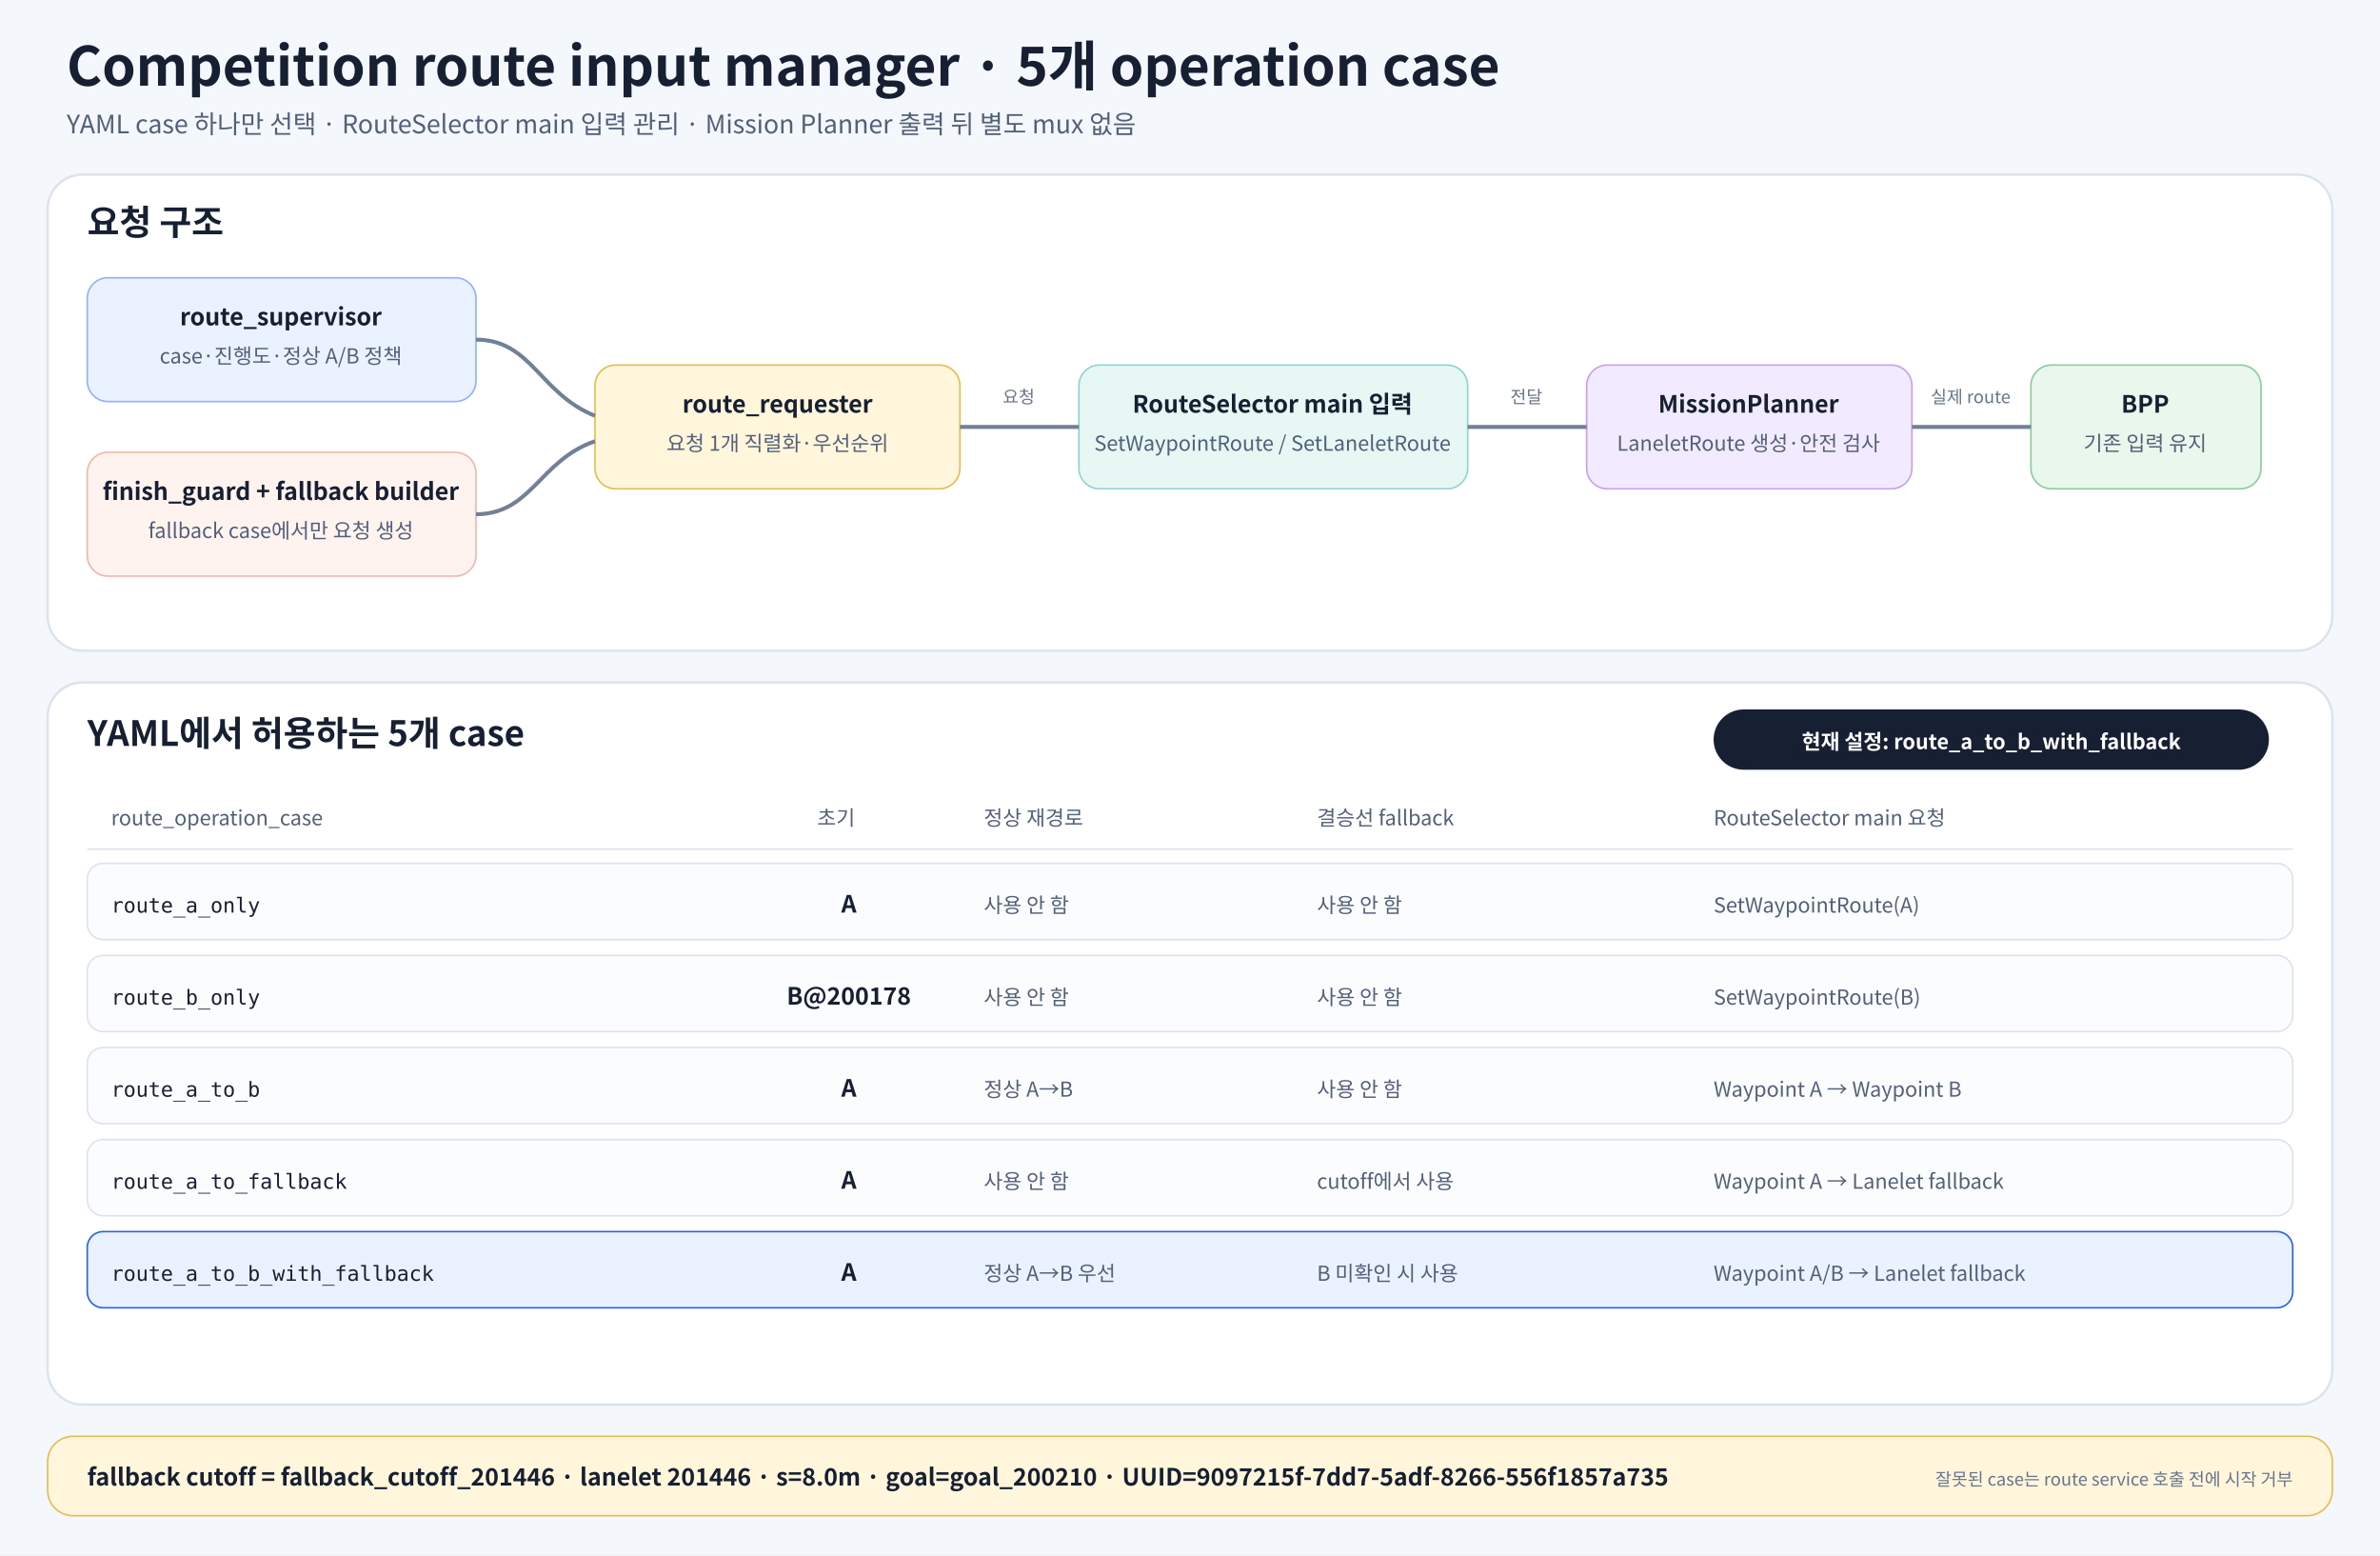
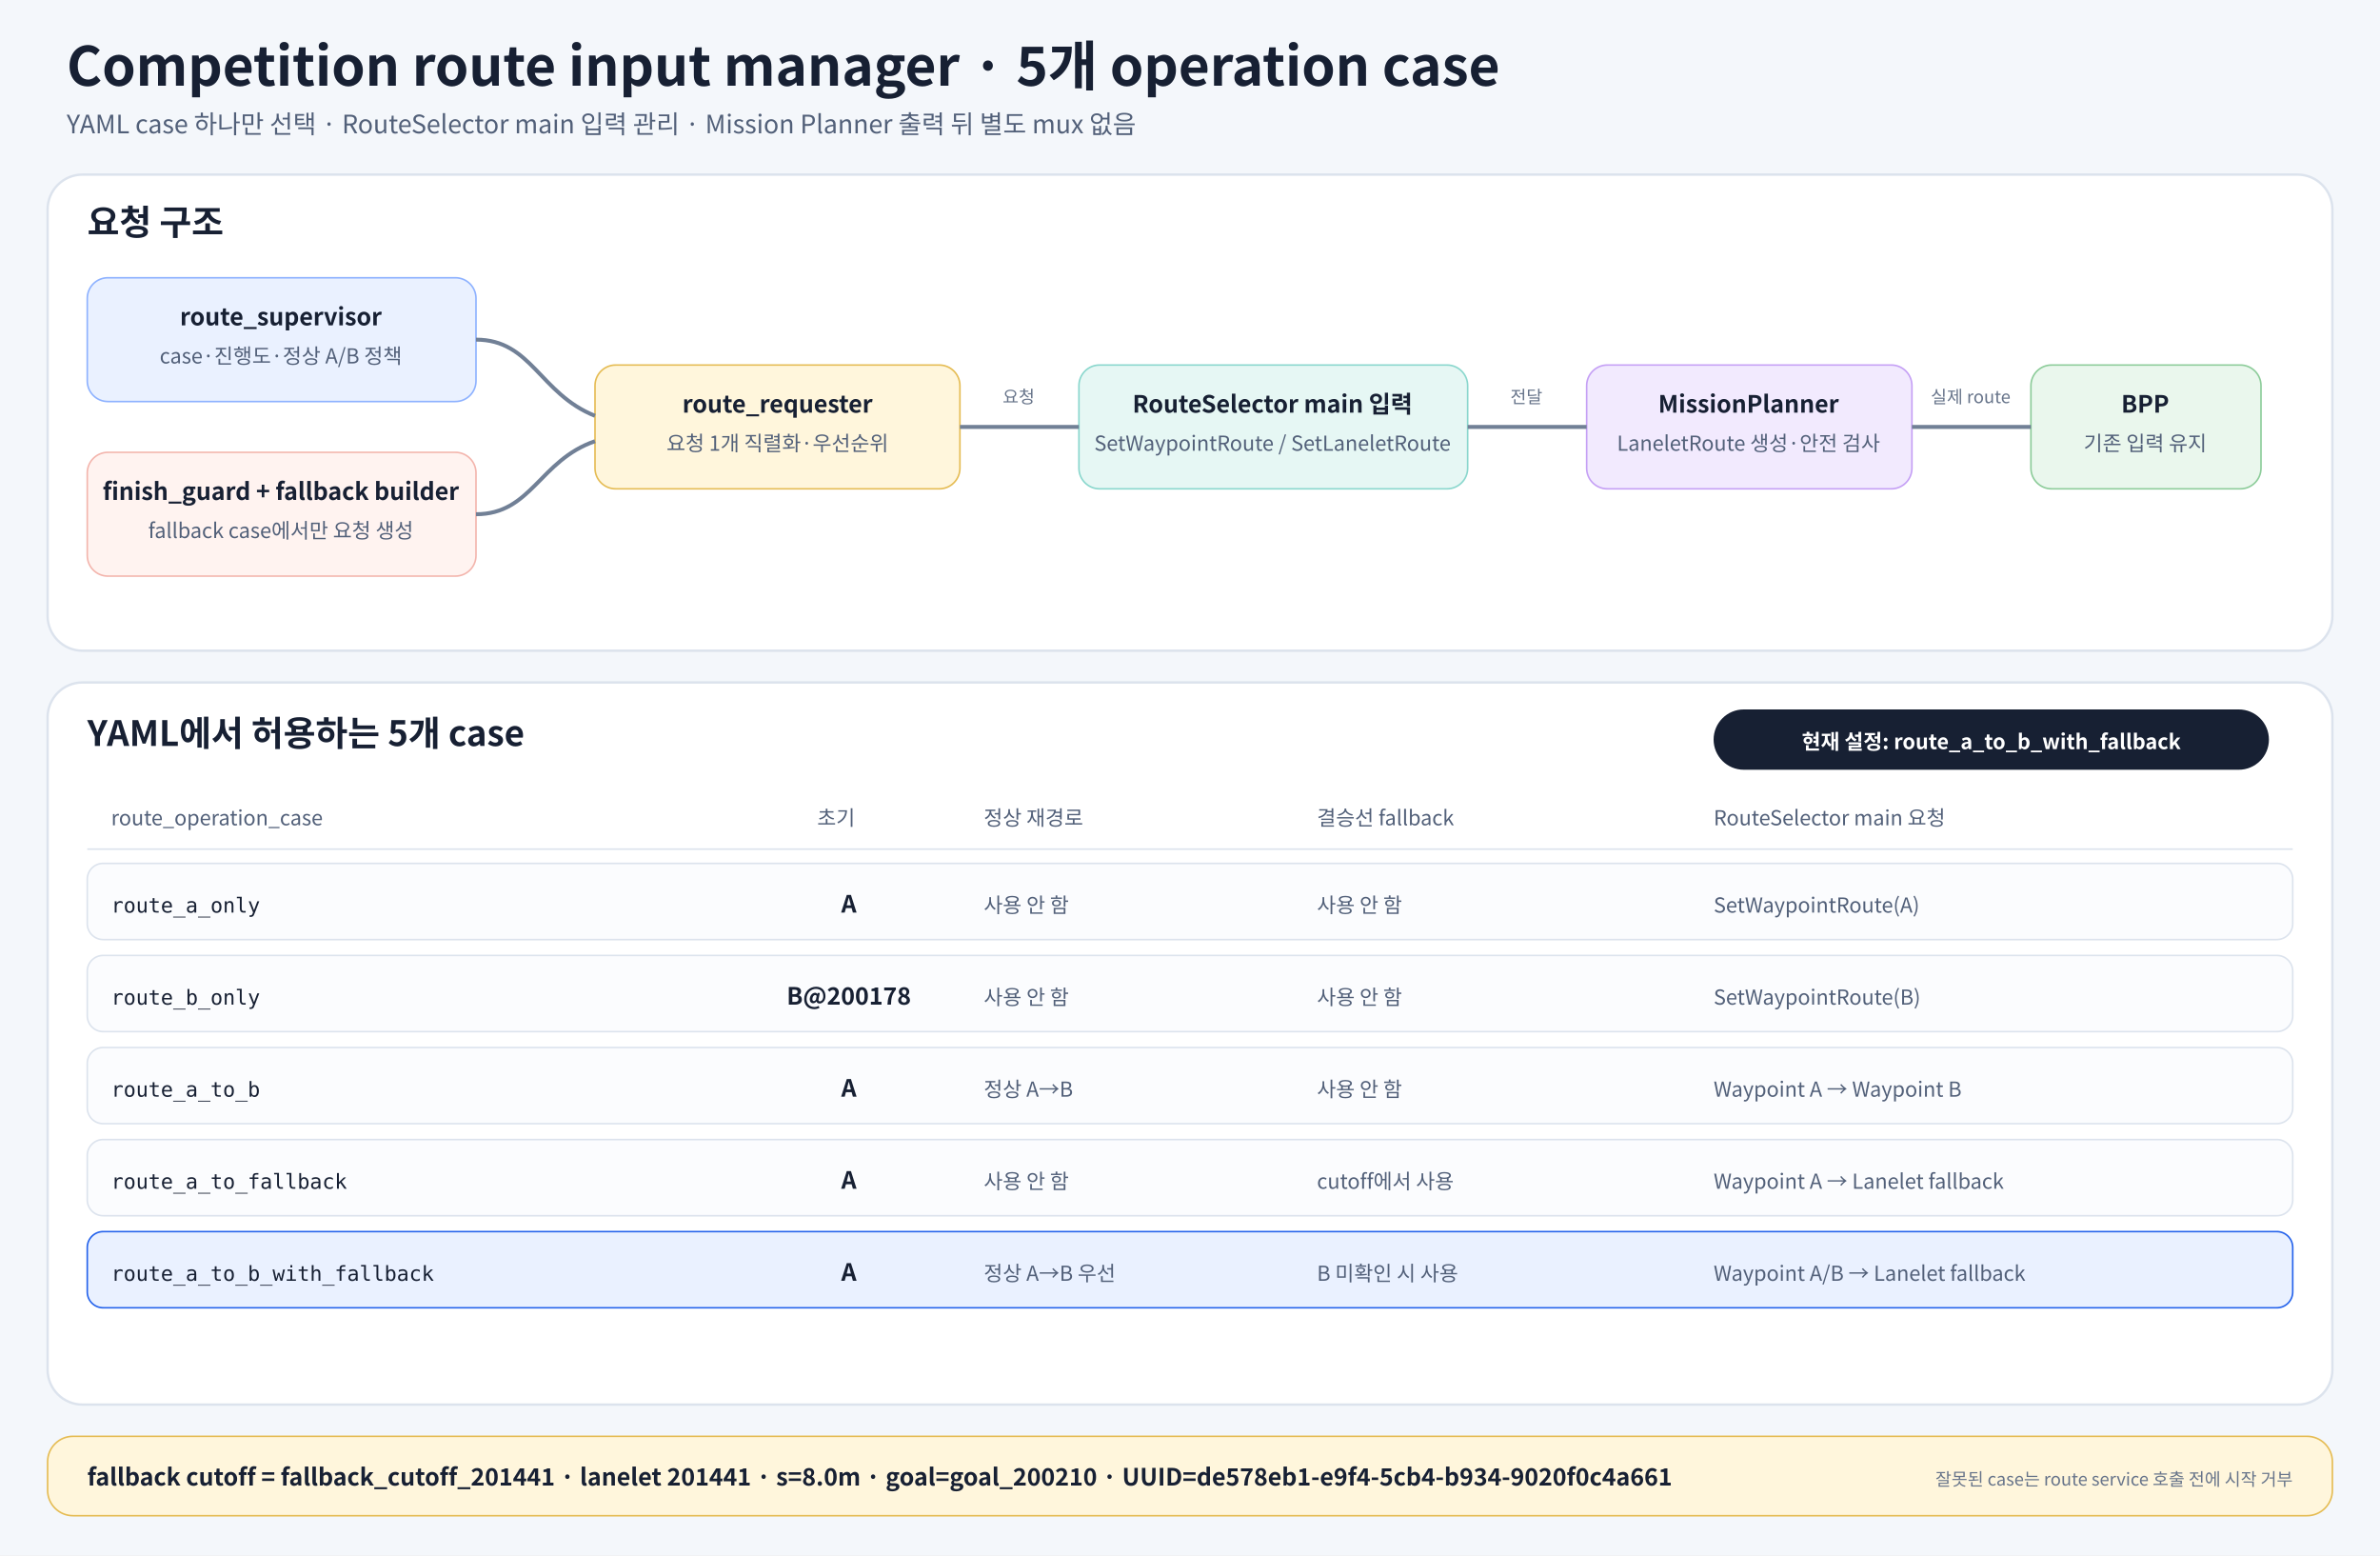
<svg xmlns="http://www.w3.org/2000/svg" width="1500" height="980" viewBox="0 0 1500 980" role="img" aria-labelledby="title desc">
  <defs>
    <style>
text { font-family: 'Noto Sans CJK KR', 'Noto Sans KR', sans-serif; fill: #172033; }
.title { font-size: 34px; font-weight: 700; } .subtitle { font-size: 16px; fill: #526079; }
.panel-title { font-size: 22px; font-weight: 700; } .label { font-size: 15px; font-weight: 650; }
.small { font-size: 13px; fill: #526079; } .tiny { font-size: 11px; fill: #67748a; }
.mono { font-family: "DejaVu Sans Mono", monospace; font-size: 13px; }
.card { fill: #fff; stroke: #dce3ed; stroke-width: 1.5; }
</style>
  </defs>
  <rect width="1500" height="980" fill="#f4f7fb" />
  <text x="42" y="54" class="title">Competition route input manager · 5개 operation case</text>
  <text x="42" y="84" class="subtitle">YAML case 하나만 선택 · RouteSelector main 입력 관리 · Mission Planner 출력 뒤 별도 mux 없음</text>
  <rect x="30" y="110" width="1440" height="300" rx="22" class="card" />
  <text x="55" y="148" class="panel-title">요청 구조</text>
  <rect x="55" y="175" width="245" height="78" rx="13" fill="#eaf1ff" stroke="#8eb2ff" />
  <text x="177" y="205" class="label" text-anchor="middle">route_supervisor</text>
  <text x="177" y="229" class="small" text-anchor="middle">case·진행도·정상 A/B 정책</text>
  <rect x="55" y="285" width="245" height="78" rx="13" fill="#fff3f0" stroke="#f3b5ad" />
  <text x="177" y="315" class="label" text-anchor="middle">finish_guard + fallback builder</text>
  <text x="177" y="339" class="small" text-anchor="middle">fallback case에서만 요청 생성</text>
  <rect x="375" y="230" width="230" height="78" rx="13" fill="#fff6dc" stroke="#e5bc54" />
  <text x="490" y="260" class="label" text-anchor="middle">route_requester</text>
  <text x="490" y="284" class="small" text-anchor="middle">요청 1개 직렬화·우선순위</text>
  <rect x="680" y="230" width="245" height="78" rx="13" fill="#e6f7f4" stroke="#8ad7cd" />
  <text x="802" y="260" class="label" text-anchor="middle">RouteSelector main 입력</text>
  <text x="802" y="284" class="small" text-anchor="middle">SetWaypointRoute / SetLaneletRoute</text>
  <rect x="1000" y="230" width="205" height="78" rx="13" fill="#f2eafe" stroke="#c5a0f5" />
  <text x="1102" y="260" class="label" text-anchor="middle">MissionPlanner</text>
  <text x="1102" y="284" class="small" text-anchor="middle">LaneletRoute 생성·안전 검사</text>
  <rect x="1280" y="230" width="145" height="78" rx="13" fill="#eaf7ed" stroke="#8dcc9a" />
  <text x="1352" y="260" class="label" text-anchor="middle">BPP</text>
  <text x="1352" y="284" class="small" text-anchor="middle">기존 입력 유지</text>
  <path d="M 300 214 C 335 214 340 248 375 262" fill="none" stroke="#718096" stroke-width="2.5" />
  <path d="M 300 324 C 335 324 340 290 375 278" fill="none" stroke="#718096" stroke-width="2.5" />
  <path d="M 605 269 L 680 269 M 925 269 L 1000 269 M 1205 269 L 1280 269" stroke="#718096" stroke-width="2.5" />
  <text x="642" y="254" class="tiny" text-anchor="middle">요청</text>
  <text x="962" y="254" class="tiny" text-anchor="middle">전달</text>
  <text x="1242" y="254" class="tiny" text-anchor="middle">실제 route</text>
  <rect x="30" y="430" width="1440" height="455" rx="22" class="card" />
  <text x="55" y="470" class="panel-title">YAML에서 허용하는 5개 case</text>
  <rect x="1080" y="447" width="350" height="38" rx="19" fill="#172033" />
  <text x="1255" y="472" fill="white" style="fill:white;font-size:13px;font-weight:700" text-anchor="middle">현재 설정: route_a_to_b_with_fallback</text>
  <text x="70" y="520" class="small">route_operation_case</text>
  <text x="515" y="520" class="small">초기</text>
  <text x="620" y="520" class="small">정상 재경로</text>
  <text x="830" y="520" class="small">결승선 fallback</text>
  <text x="1080" y="520" class="small">RouteSelector main 요청</text>
  <path d="M 55 535 L 1445 535" stroke="#dce3ed" />
  <rect x="55" y="544" width="1390" height="48" rx="10" fill="#fbfcfe" stroke="#dce3ed" />
  <text x="70" y="575" class="mono">route_a_only</text>
  <text x="535" y="575" class="label" text-anchor="middle">A</text>
  <text x="620" y="575" class="small">사용 안 함</text>
  <text x="830" y="575" class="small">사용 안 함</text>
  <text x="1080" y="575" class="small">SetWaypointRoute(A)</text>
  <rect x="55" y="602" width="1390" height="48" rx="10" fill="#fbfcfe" stroke="#dce3ed" />
  <text x="70" y="633" class="mono">route_b_only</text>
  <text x="535" y="633" class="label" text-anchor="middle">B@200178</text>
  <text x="620" y="633" class="small">사용 안 함</text>
  <text x="830" y="633" class="small">사용 안 함</text>
  <text x="1080" y="633" class="small">SetWaypointRoute(B)</text>
  <rect x="55" y="660" width="1390" height="48" rx="10" fill="#fbfcfe" stroke="#dce3ed" />
  <text x="70" y="691" class="mono">route_a_to_b</text>
  <text x="535" y="691" class="label" text-anchor="middle">A</text>
  <text x="620" y="691" class="small">정상 A→B</text>
  <text x="830" y="691" class="small">사용 안 함</text>
  <text x="1080" y="691" class="small">Waypoint A → Waypoint B</text>
  <rect x="55" y="718" width="1390" height="48" rx="10" fill="#fbfcfe" stroke="#dce3ed" />
  <text x="70" y="749" class="mono">route_a_to_fallback</text>
  <text x="535" y="749" class="label" text-anchor="middle">A</text>
  <text x="620" y="749" class="small">사용 안 함</text>
  <text x="830" y="749" class="small">cutoff에서 사용</text>
  <text x="1080" y="749" class="small">Waypoint A → Lanelet fallback</text>
  <rect x="55" y="776" width="1390" height="48" rx="10" fill="#eaf1ff" stroke="#2563eb" />
  <text x="70" y="807" class="mono">route_a_to_b_with_fallback</text>
  <text x="535" y="807" class="label" text-anchor="middle">A</text>
  <text x="620" y="807" class="small">정상 A→B 우선</text>
  <text x="830" y="807" class="small">B 미확인 시 사용</text>
  <text x="1080" y="807" class="small">Waypoint A/B → Lanelet fallback</text>
  <rect x="30" y="905" width="1440" height="50" rx="16" fill="#fff6dc" stroke="#e5bc54" />
-   <text x="55" y="936" class="label">fallback cutoff = fallback_cutoff_201446 · lanelet 201446 · s=8.0m · goal=goal_200210 · UUID=9097215f-7dd7-5adf-8266-556f1857a735</text>
+   <text x="55" y="936" class="label">fallback cutoff = fallback_cutoff_201441 · lanelet 201441 · s=8.0m · goal=goal_200210 · UUID=de578eb1-e9f4-5cb4-b934-9020f0c4a661</text>
  <text x="1445" y="936" class="tiny" text-anchor="end">잘못된 case는 route service 호출 전에 시작 거부</text>
</svg>
